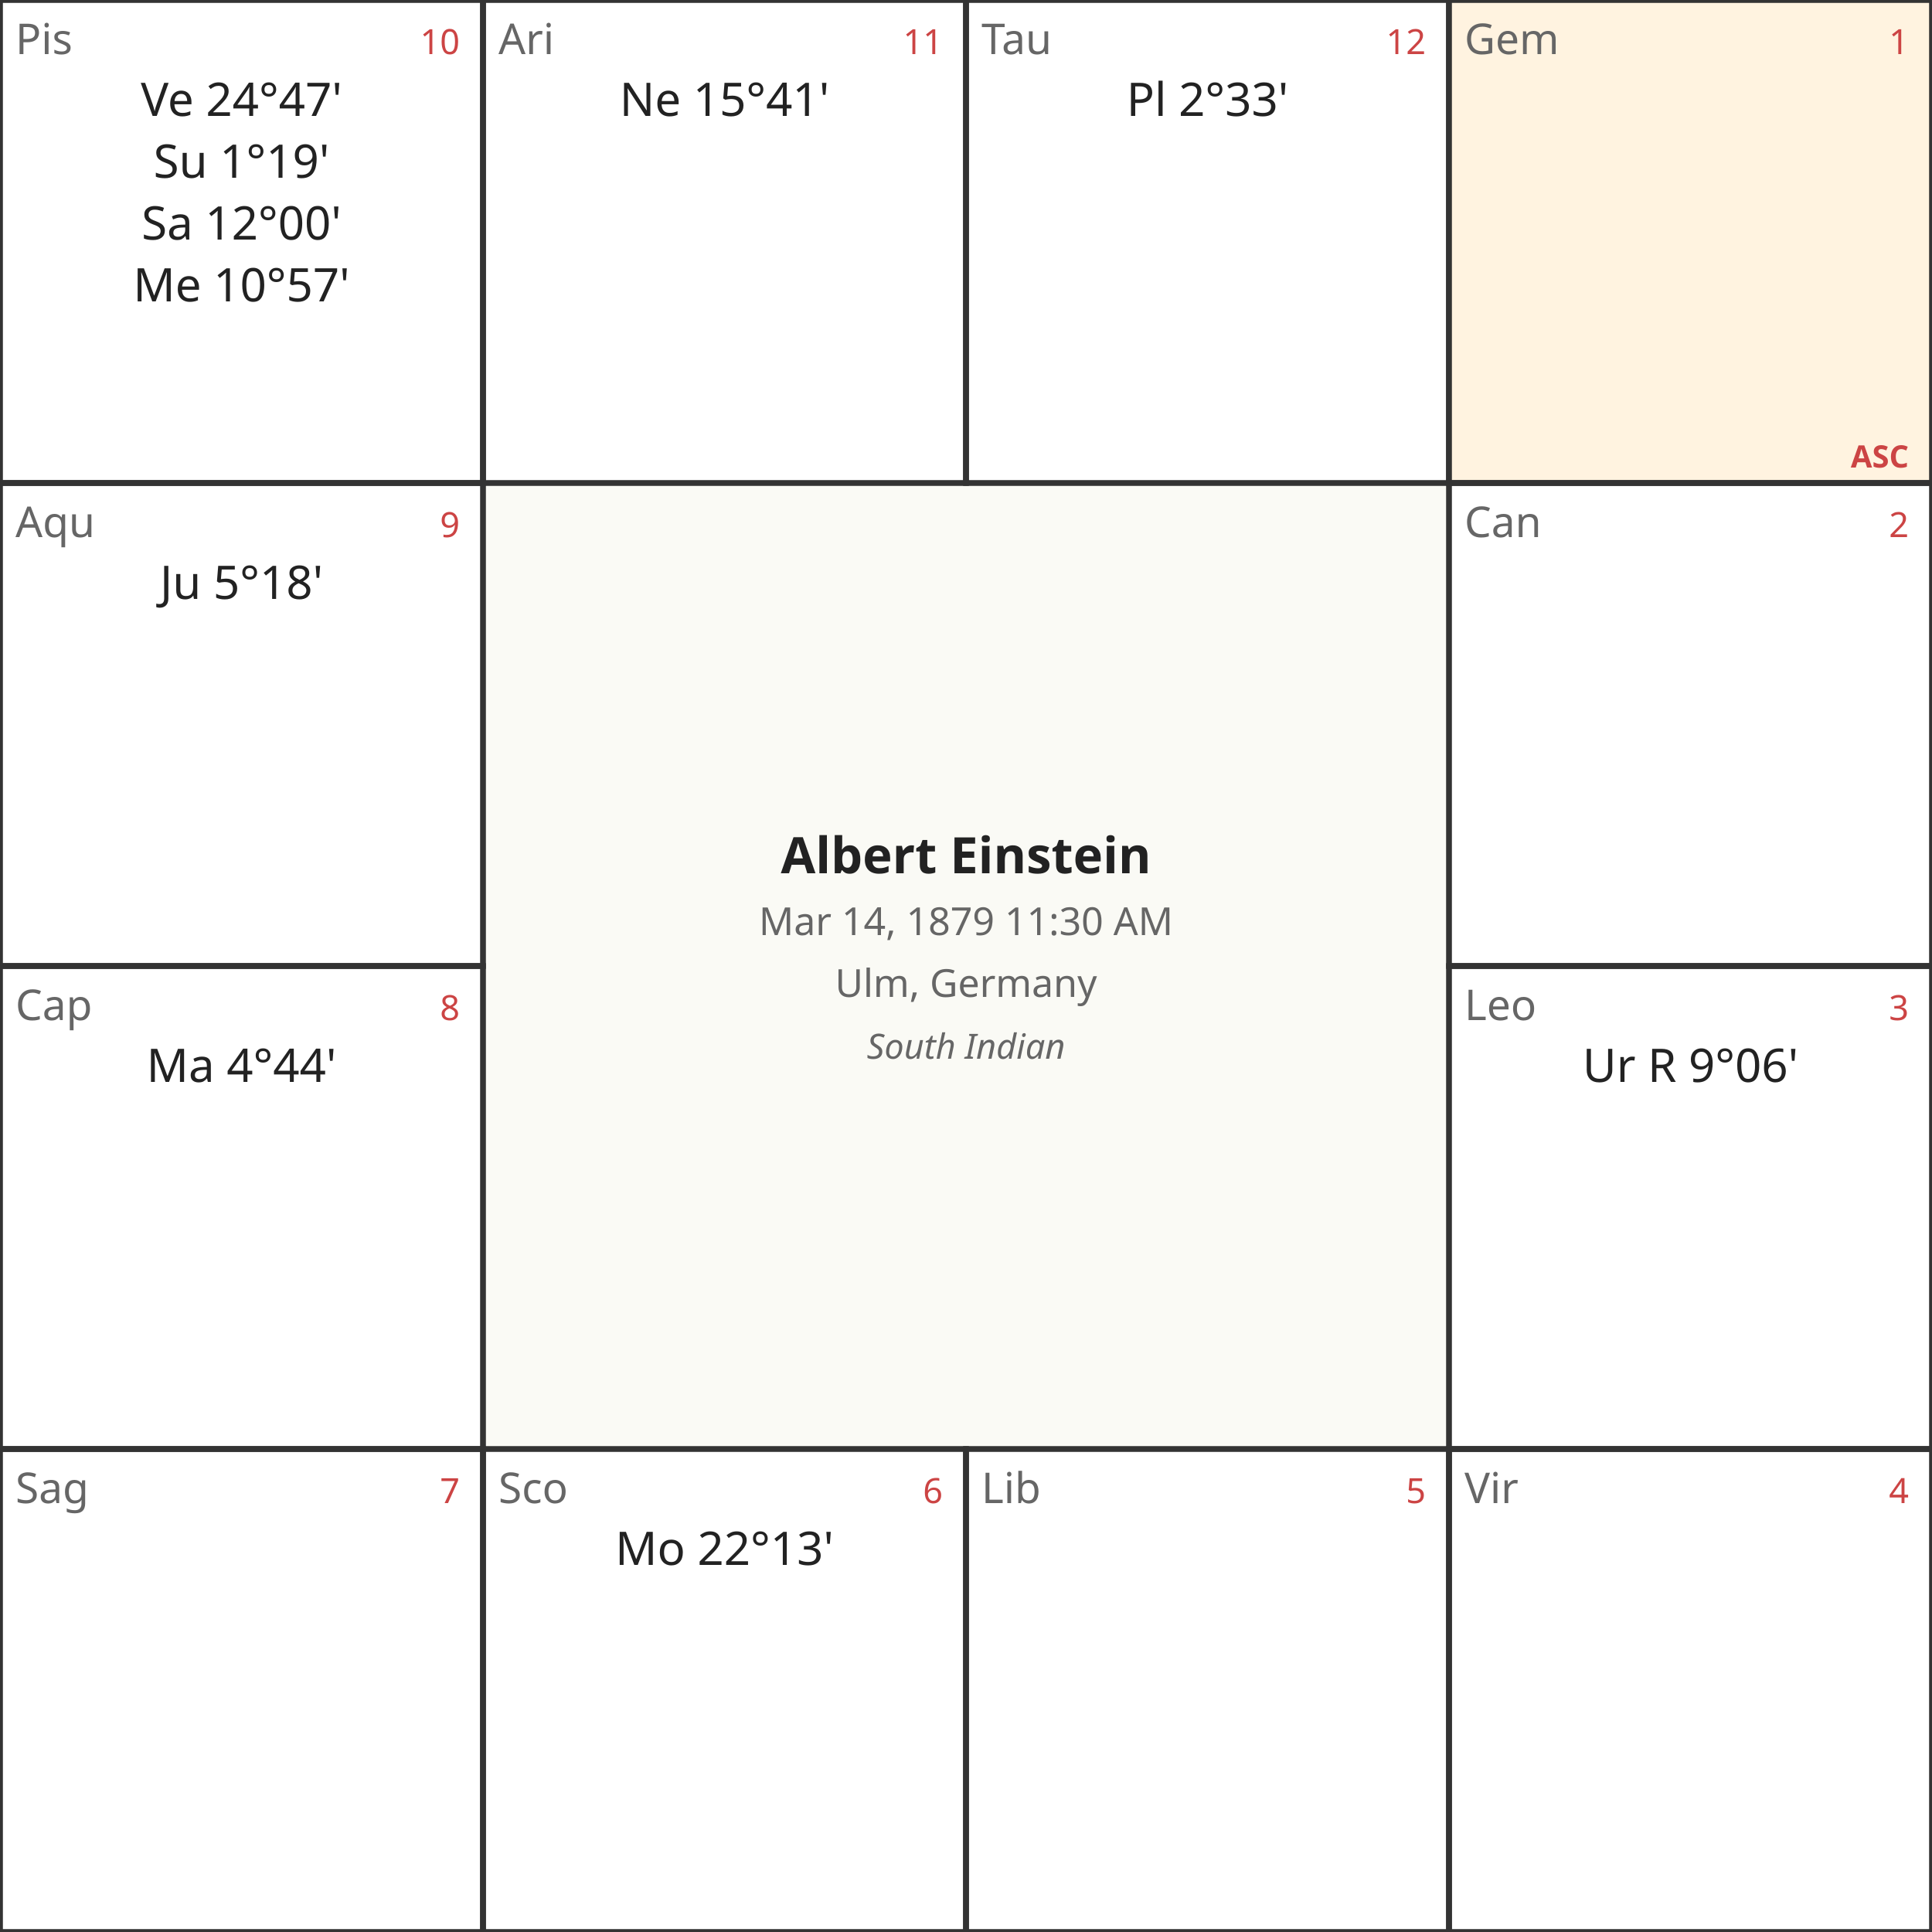
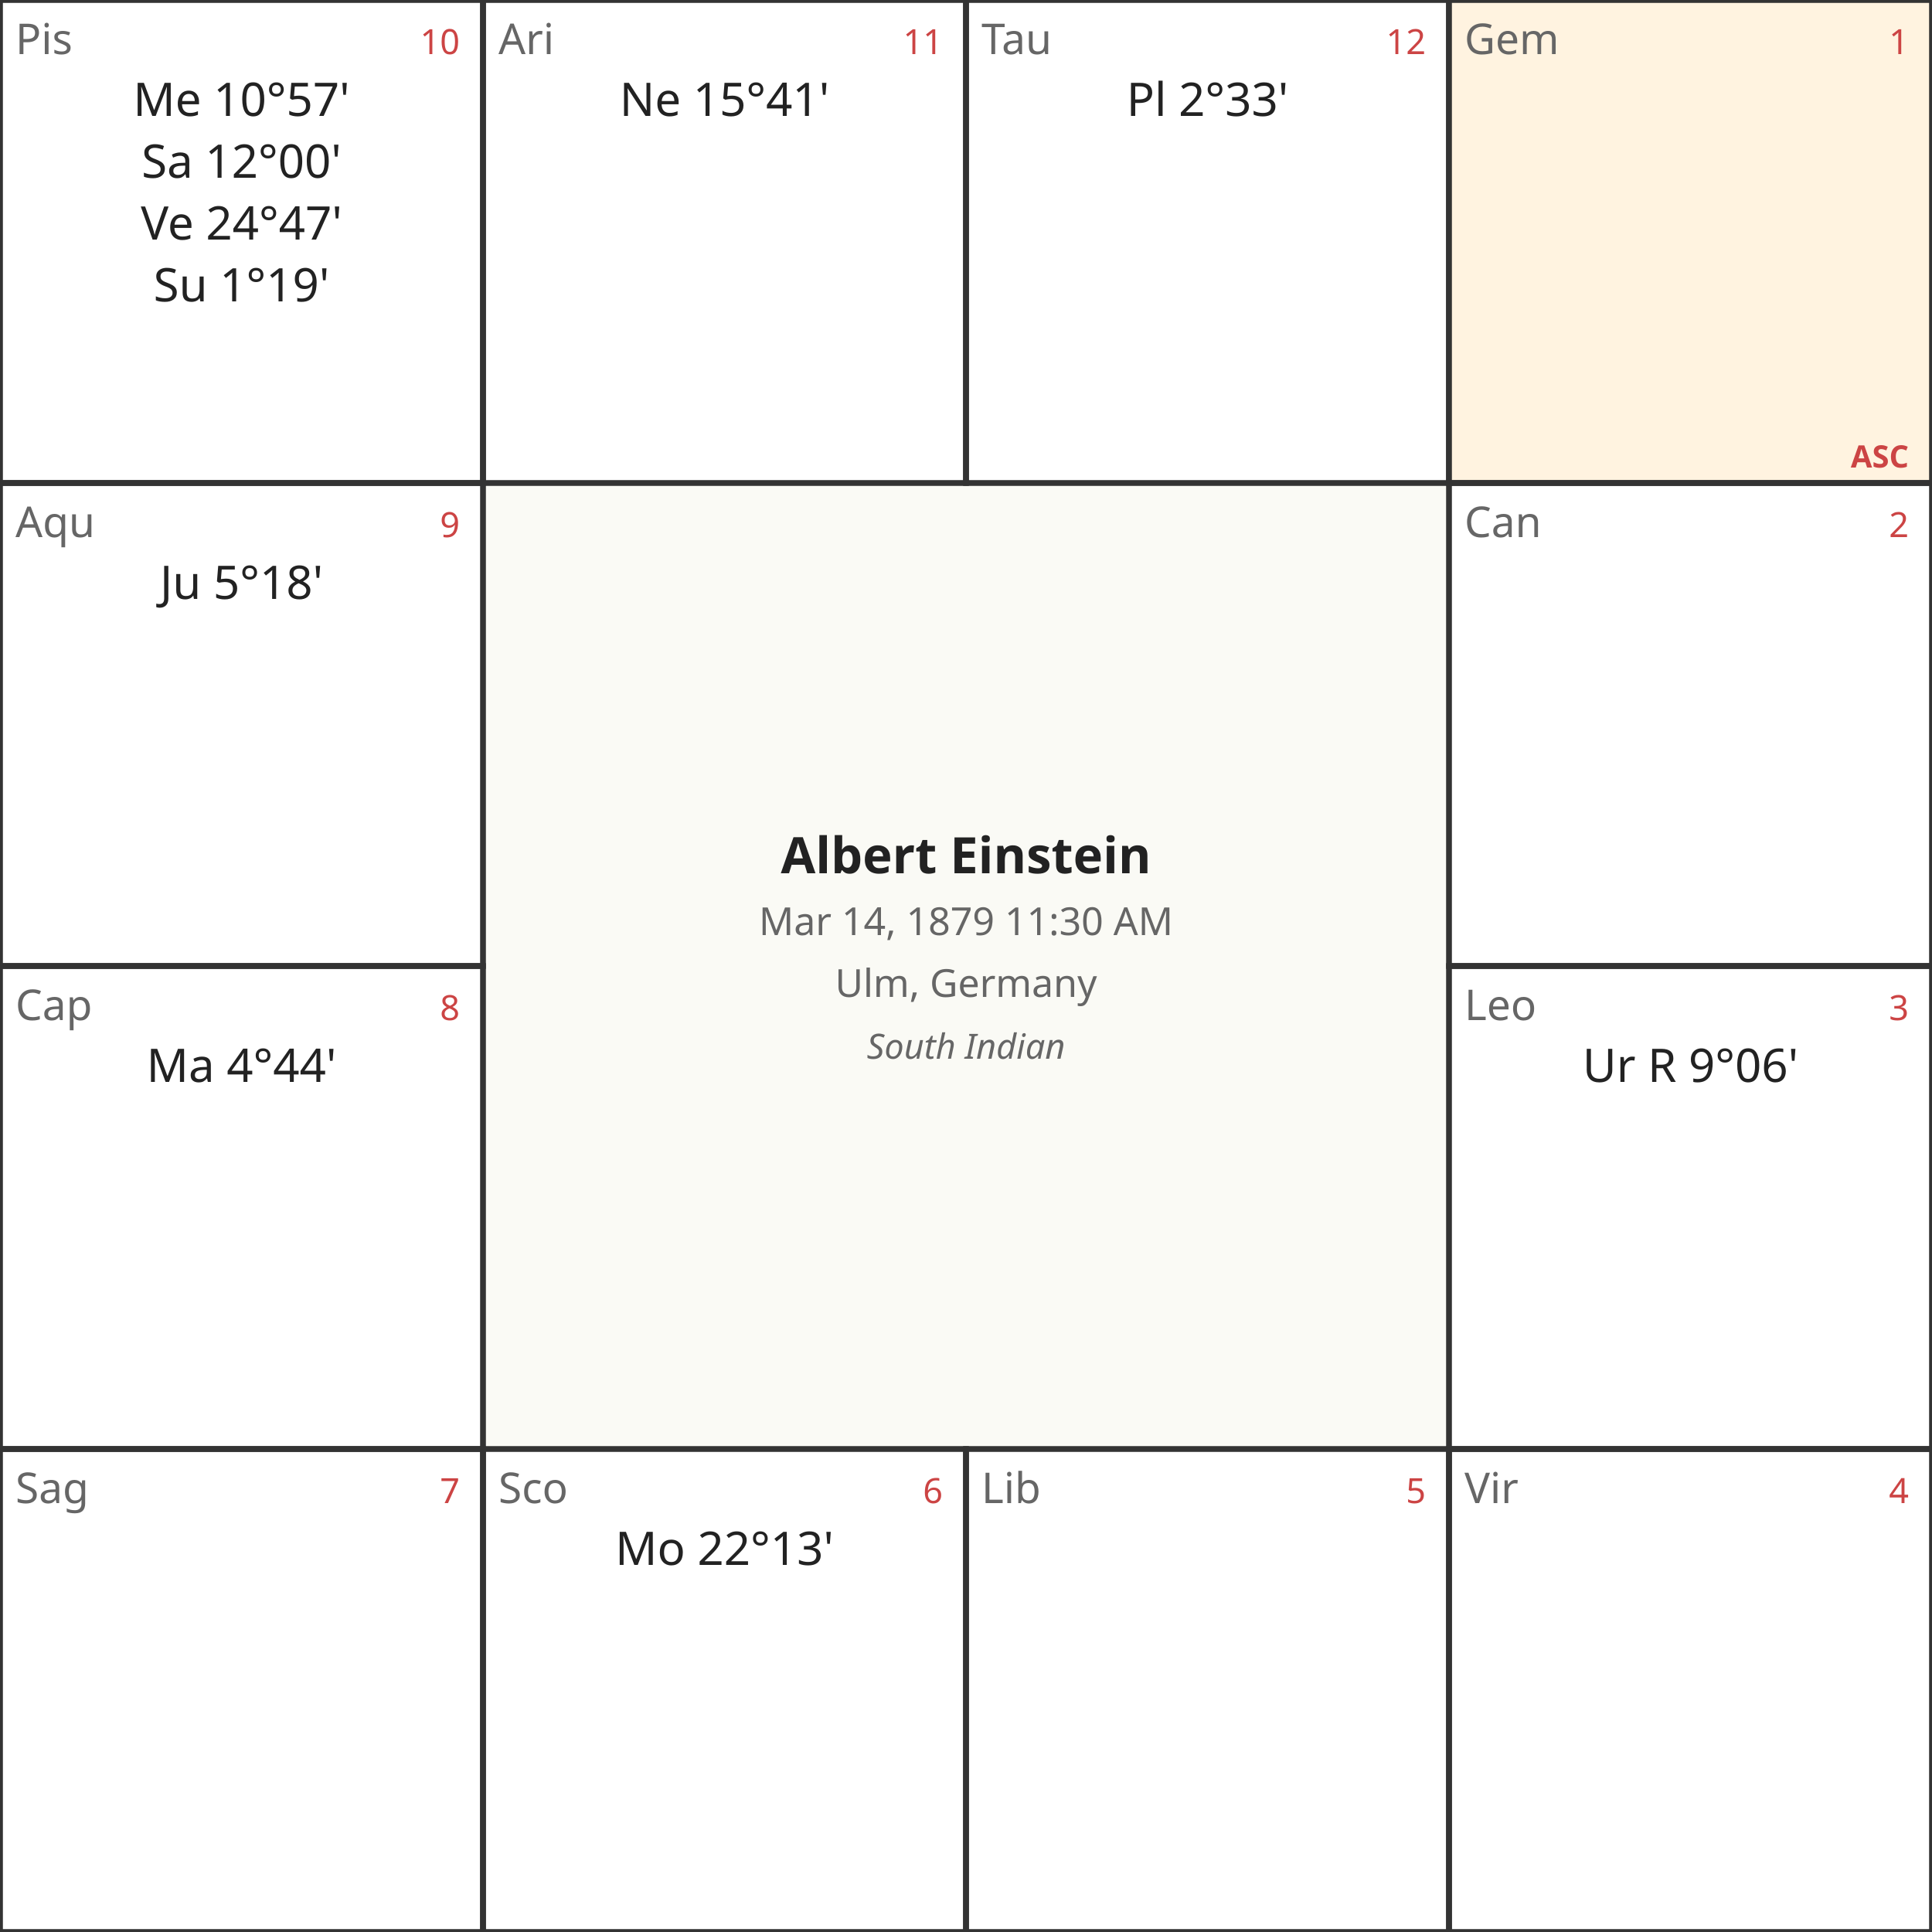
<svg xmlns="http://www.w3.org/2000/svg" baseProfile="full" height="500" version="1.1" width="500">
  <defs />
  <rect fill="#ffffff" height="500" width="500" x="0" y="0" />
  <rect fill="#fafaf5" height="250.0" width="250.0" x="125.0" y="125.0" />
  <rect fill="none" height="125.0" stroke="#333333" stroke-width="1.5" width="125.0" x="125.0" y="0.0" />
  <text fill="#666666" font-family="sans-serif" font-size="11" x="129.0" y="14.0">Ari</text>
  <text fill="#cc4444" font-family="sans-serif" font-size="9" text-anchor="end" x="244.0" y="14.0">11</text>
  <text fill="#222222" font-family="sans-serif" font-size="12" text-anchor="middle" x="187.5" y="30.0">Ne 15°41'</text>
  <rect fill="none" height="125.0" stroke="#333333" stroke-width="1.5" width="125.0" x="250.0" y="0.0" />
  <text fill="#666666" font-family="sans-serif" font-size="11" x="254.0" y="14.0">Tau</text>
  <text fill="#cc4444" font-family="sans-serif" font-size="9" text-anchor="end" x="369.0" y="14.0">12</text>
  <text fill="#222222" font-family="sans-serif" font-size="12" text-anchor="middle" x="312.5" y="30.0">Pl 2°33'</text>
  <rect fill="#fff3e0" height="125.0" width="125.0" x="375.0" y="0.0" />
  <rect fill="none" height="125.0" stroke="#333333" stroke-width="1.5" width="125.0" x="375.0" y="0.0" />
  <text fill="#666666" font-family="sans-serif" font-size="11" x="379.0" y="14.0">Gem</text>
  <text fill="#cc4444" font-family="sans-serif" font-size="9" text-anchor="end" x="494.0" y="14.0">1</text>
  <text fill="#cc4444" font-family="sans-serif" font-size="8" font-weight="bold" text-anchor="end" x="494.0" y="121.0">ASC</text>
  <rect fill="none" height="125.0" stroke="#333333" stroke-width="1.5" width="125.0" x="375.0" y="125.0" />
  <text fill="#666666" font-family="sans-serif" font-size="11" x="379.0" y="139.0">Can</text>
  <text fill="#cc4444" font-family="sans-serif" font-size="9" text-anchor="end" x="494.0" y="139.0">2</text>
  <rect fill="none" height="125.0" stroke="#333333" stroke-width="1.5" width="125.0" x="375.0" y="250.0" />
  <text fill="#666666" font-family="sans-serif" font-size="11" x="379.0" y="264.0">Leo</text>
  <text fill="#cc4444" font-family="sans-serif" font-size="9" text-anchor="end" x="494.0" y="264.0">3</text>
  <text fill="#222222" font-family="sans-serif" font-size="12" text-anchor="middle" x="437.5" y="280.0">Ur R 9°06'</text>
  <rect fill="none" height="125.0" stroke="#333333" stroke-width="1.5" width="125.0" x="375.0" y="375.0" />
  <text fill="#666666" font-family="sans-serif" font-size="11" x="379.0" y="389.0">Vir</text>
  <text fill="#cc4444" font-family="sans-serif" font-size="9" text-anchor="end" x="494.0" y="389.0">4</text>
  <rect fill="none" height="125.0" stroke="#333333" stroke-width="1.5" width="125.0" x="250.0" y="375.0" />
  <text fill="#666666" font-family="sans-serif" font-size="11" x="254.0" y="389.0">Lib</text>
  <text fill="#cc4444" font-family="sans-serif" font-size="9" text-anchor="end" x="369.0" y="389.0">5</text>
  <rect fill="none" height="125.0" stroke="#333333" stroke-width="1.5" width="125.0" x="125.0" y="375.0" />
  <text fill="#666666" font-family="sans-serif" font-size="11" x="129.0" y="389.0">Sco</text>
  <text fill="#cc4444" font-family="sans-serif" font-size="9" text-anchor="end" x="244.0" y="389.0">6</text>
  <text fill="#222222" font-family="sans-serif" font-size="12" text-anchor="middle" x="187.5" y="405.0">Mo 22°13'</text>
  <rect fill="none" height="125.0" stroke="#333333" stroke-width="1.5" width="125.0" x="0.0" y="375.0" />
  <text fill="#666666" font-family="sans-serif" font-size="11" x="4.0" y="389.0">Sag</text>
  <text fill="#cc4444" font-family="sans-serif" font-size="9" text-anchor="end" x="119.0" y="389.0">7</text>
  <rect fill="none" height="125.0" stroke="#333333" stroke-width="1.5" width="125.0" x="0.0" y="250.0" />
  <text fill="#666666" font-family="sans-serif" font-size="11" x="4.0" y="264.0">Cap</text>
  <text fill="#cc4444" font-family="sans-serif" font-size="9" text-anchor="end" x="119.0" y="264.0">8</text>
  <text fill="#222222" font-family="sans-serif" font-size="12" text-anchor="middle" x="62.5" y="280.0">Ma 4°44'</text>
  <rect fill="none" height="125.0" stroke="#333333" stroke-width="1.5" width="125.0" x="0.0" y="125.0" />
  <text fill="#666666" font-family="sans-serif" font-size="11" x="4.0" y="139.0">Aqu</text>
  <text fill="#cc4444" font-family="sans-serif" font-size="9" text-anchor="end" x="119.0" y="139.0">9</text>
  <text fill="#222222" font-family="sans-serif" font-size="12" text-anchor="middle" x="62.5" y="155.0">Ju 5°18'</text>
  <rect fill="none" height="125.0" stroke="#333333" stroke-width="1.5" width="125.0" x="0.0" y="0.0" />
  <text fill="#666666" font-family="sans-serif" font-size="11" x="4.0" y="14.0">Pis</text>
  <text fill="#cc4444" font-family="sans-serif" font-size="9" text-anchor="end" x="119.0" y="14.0">10</text>
-   <text fill="#222222" font-family="sans-serif" font-size="12" text-anchor="middle" x="62.5" y="30.0">Ve 24°47'</text>
-   <text fill="#222222" font-family="sans-serif" font-size="12" text-anchor="middle" x="62.5" y="46.0">Su 1°19'</text>
-   <text fill="#222222" font-family="sans-serif" font-size="12" text-anchor="middle" x="62.5" y="62.0">Sa 12°00'</text>
-   <text fill="#222222" font-family="sans-serif" font-size="12" text-anchor="middle" x="62.5" y="78.0">Me 10°57'</text>
+   <text fill="#222222" font-family="sans-serif" font-size="12" text-anchor="middle" x="62.5" y="30.0">Me 10°57'</text>
+   <text fill="#222222" font-family="sans-serif" font-size="12" text-anchor="middle" x="62.5" y="46.0">Sa 12°00'</text>
+   <text fill="#222222" font-family="sans-serif" font-size="12" text-anchor="middle" x="62.5" y="62.0">Ve 24°47'</text>
+   <text fill="#222222" font-family="sans-serif" font-size="12" text-anchor="middle" x="62.5" y="78.0">Su 1°19'</text>
  <text fill="#222222" font-family="sans-serif" font-size="13" font-weight="bold" text-anchor="middle" x="250.0" y="226.0">Albert Einstein</text>
  <text fill="#666666" font-family="sans-serif" font-size="10" font-weight="normal" text-anchor="middle" x="250.0" y="242.0">Mar 14, 1879  11:30 AM</text>
  <text fill="#666666" font-family="sans-serif" font-size="10" font-weight="normal" text-anchor="middle" x="250.0" y="258.0">Ulm, Germany</text>
  <text fill="#666666" font-family="sans-serif" font-size="9" font-style="italic" text-anchor="middle" x="250.0" y="274.0">South Indian</text>
</svg>
